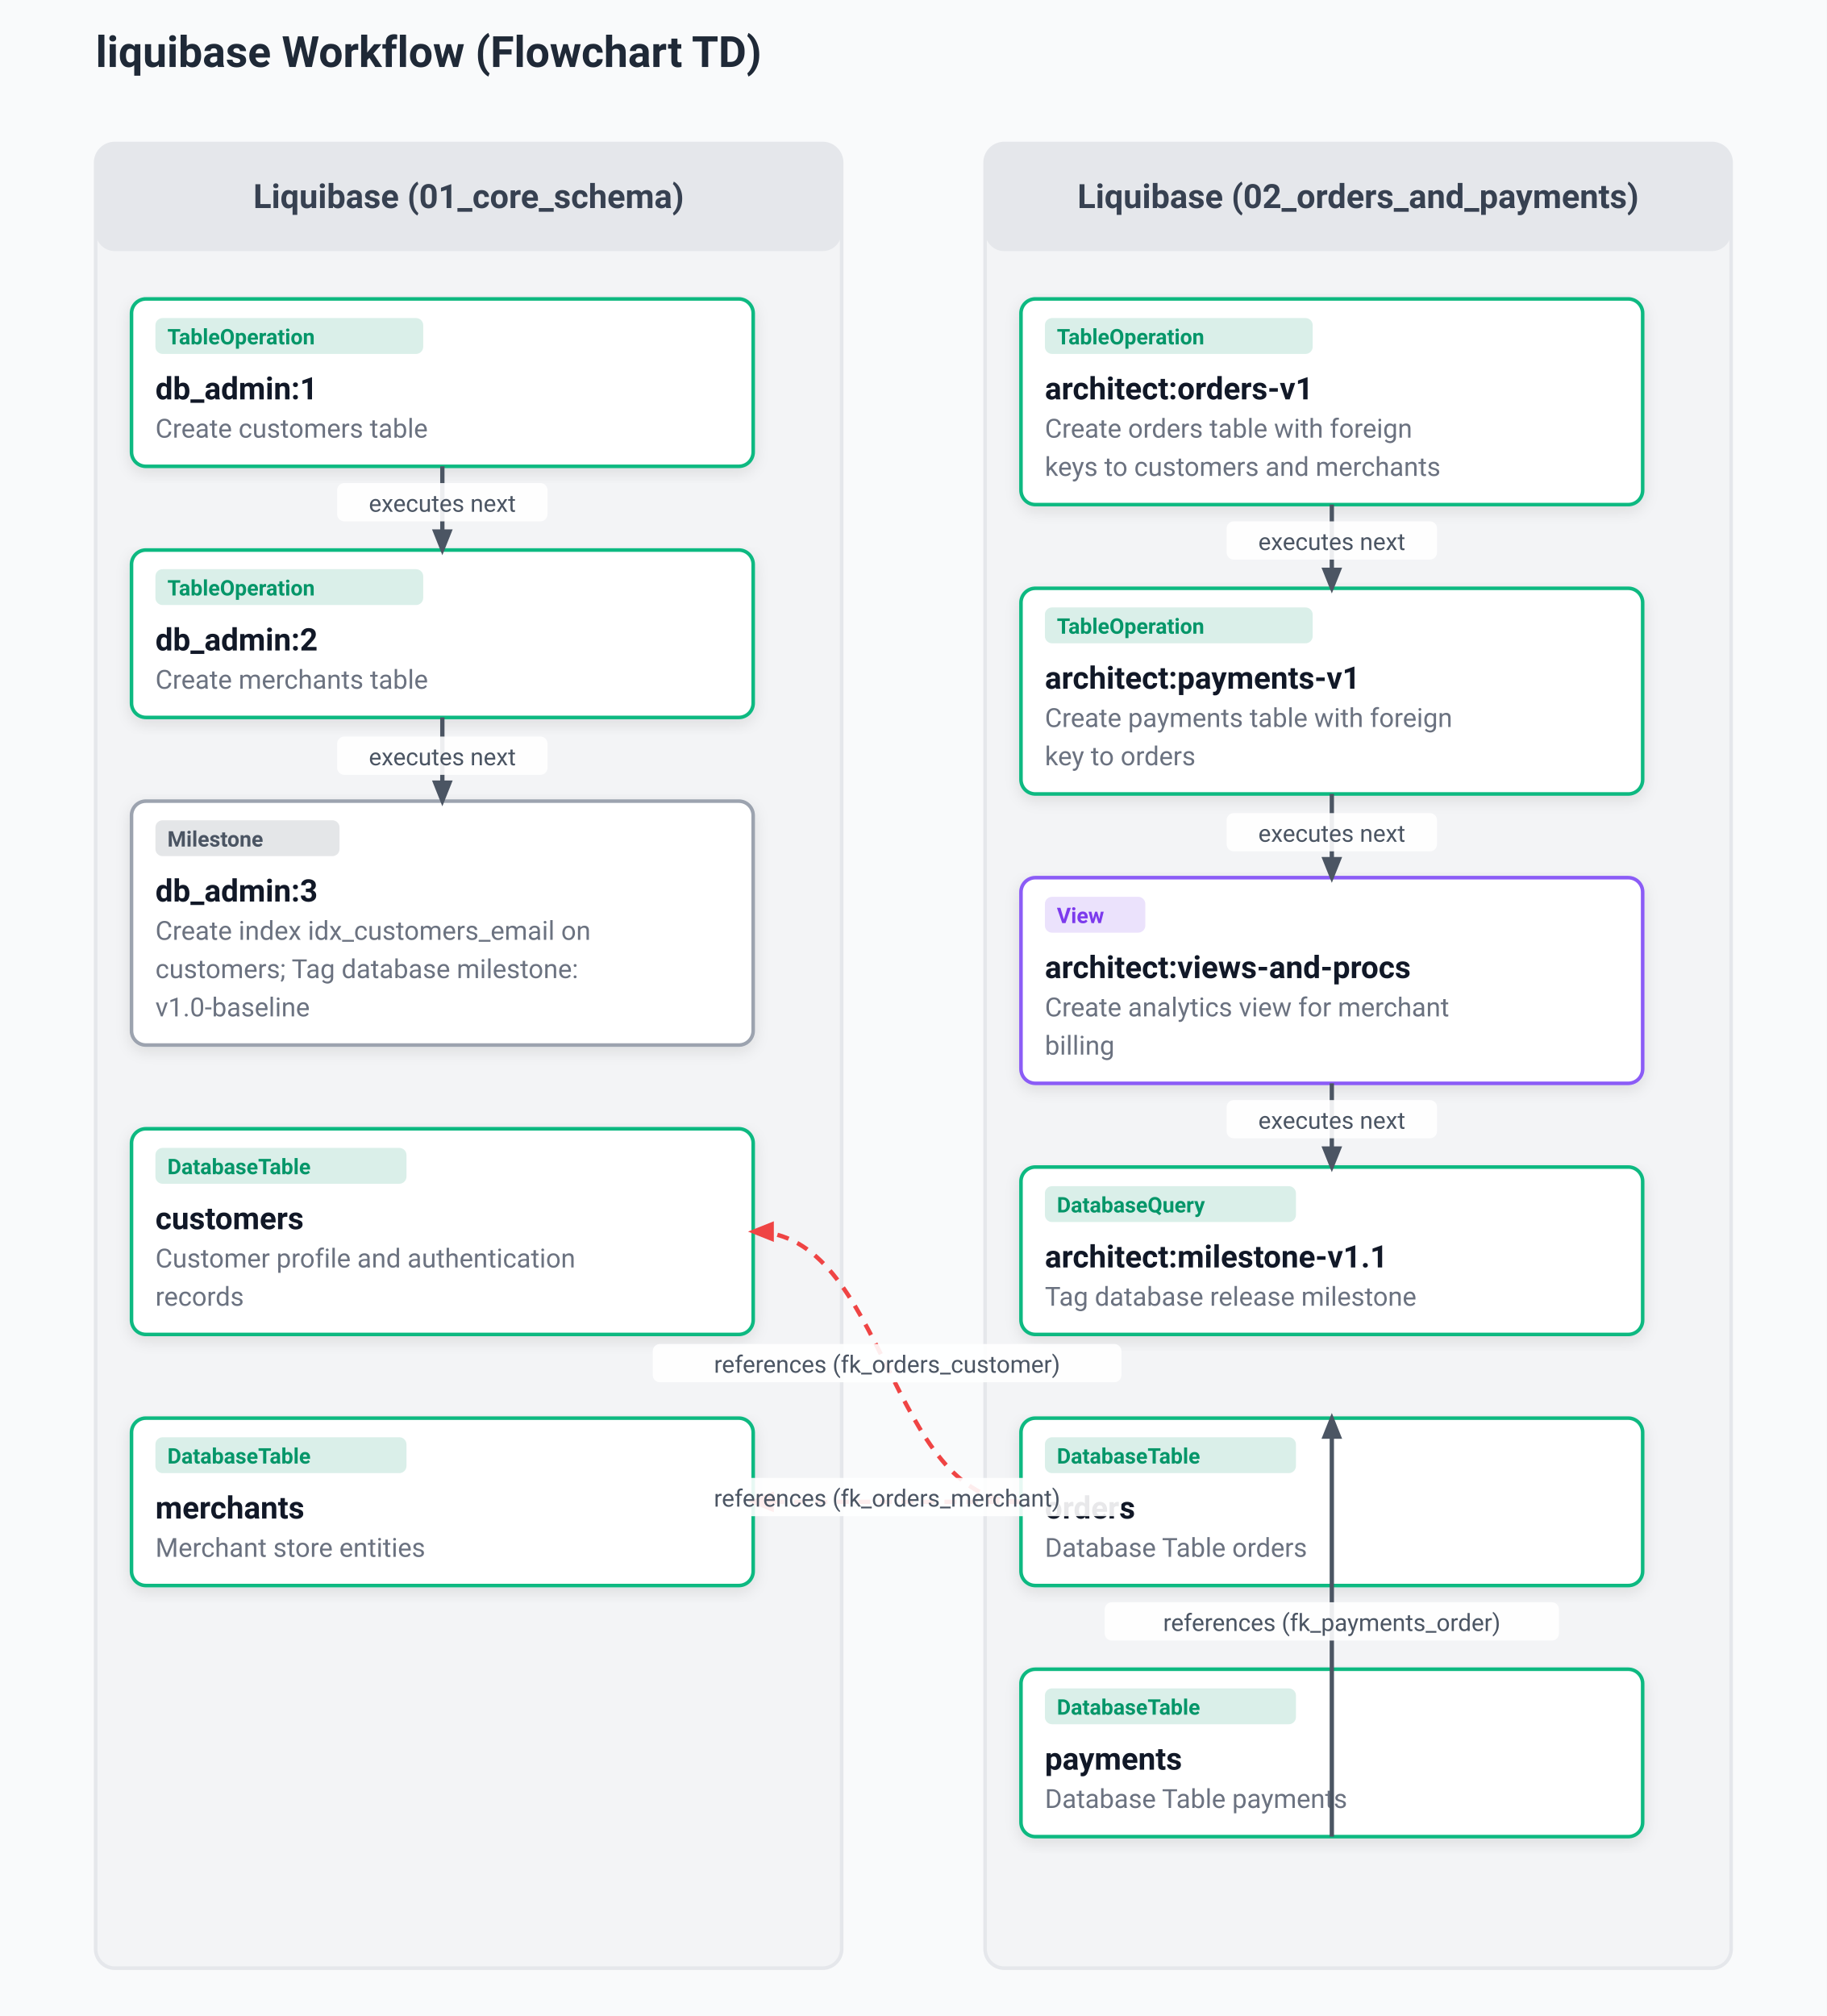
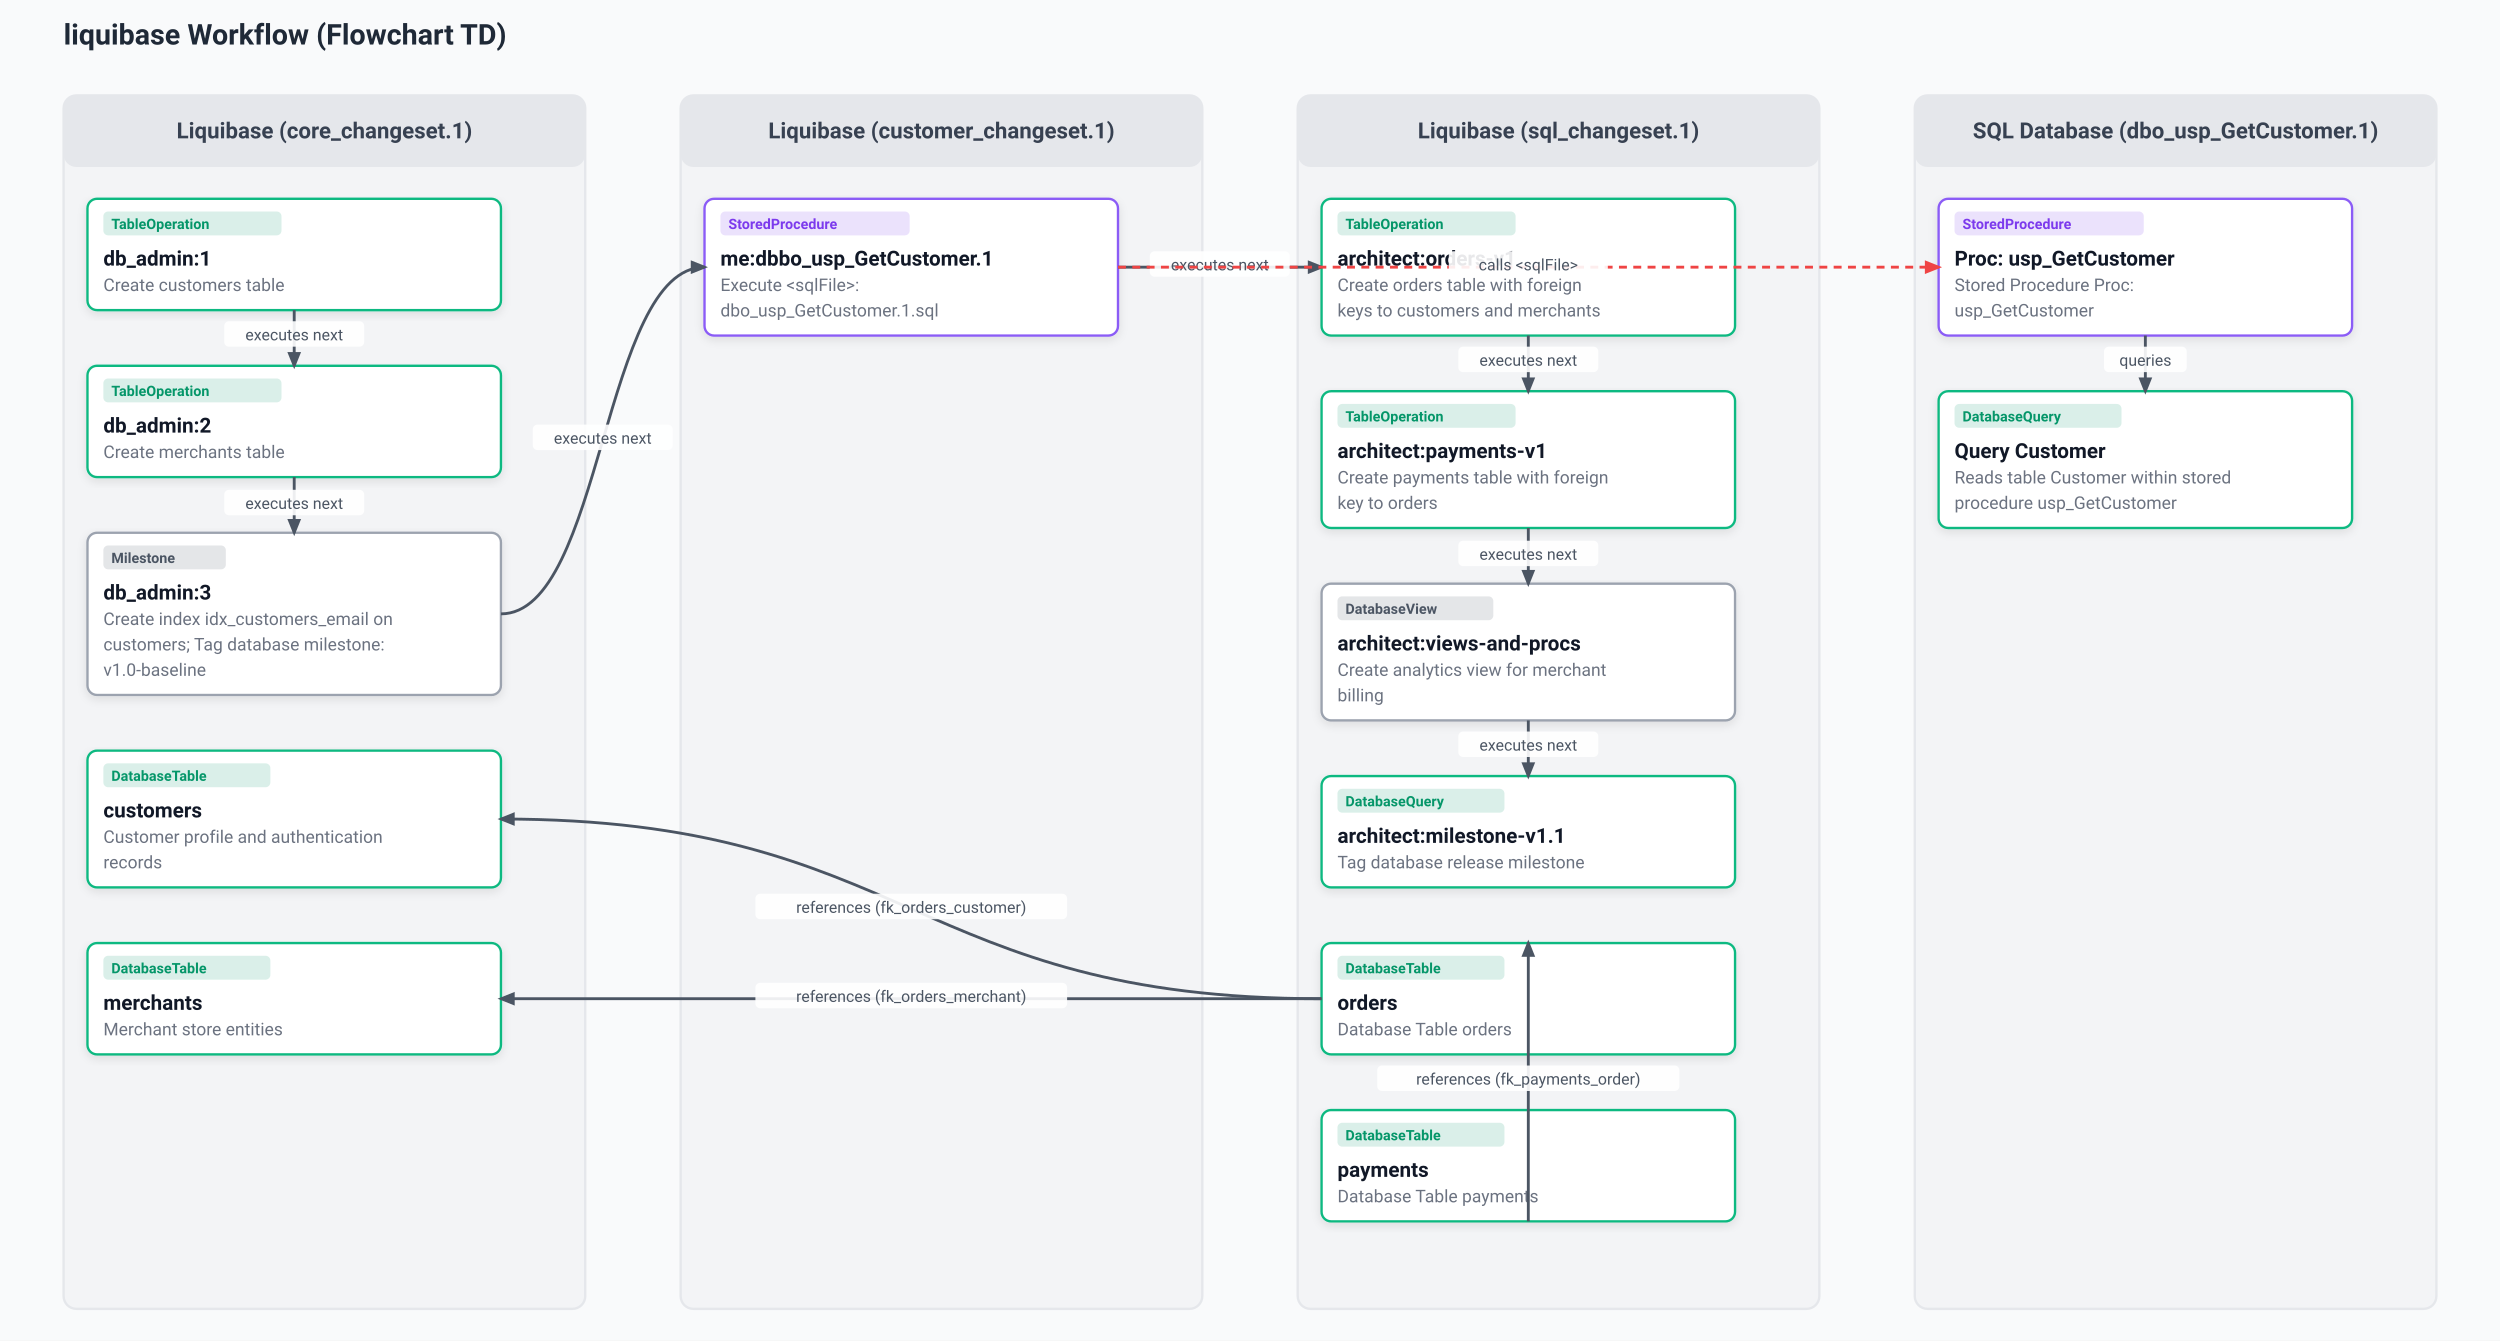
- <svg xmlns="http://www.w3.org/2000/svg" viewBox="0 0 764 843" width="100%" height="100%">
+ <svg xmlns="http://www.w3.org/2000/svg" viewBox="0 0 1572 843" width="100%" height="100%">
  <defs>
    <marker id="arrow" viewBox="0 0 10 10" refX="8" refY="5" markerWidth="6" markerHeight="6" orient="auto-start-reverse">
      <path d="M 0 1 L 10 5 L 0 9 z" fill="#4B5563" />
    </marker>
    <marker id="seq-arrow" viewBox="0 0 10 10" refX="8" refY="5" markerWidth="6" markerHeight="6" orient="auto-start-reverse">
      <path d="M 0 1 L 10 5 L 0 9 z" fill="#2563EB" />
    </marker>
    <marker id="cross-arrow" viewBox="0 0 10 10" refX="8" refY="5" markerWidth="6" markerHeight="6" orient="auto-start-reverse">
      <path d="M 0 1 L 10 5 L 0 9 z" fill="#EF4444" />
    </marker>
    <marker id="milestone-arrow" viewBox="0 0 12 12" refX="9" refY="6" markerWidth="8" markerHeight="8" orient="auto-start-reverse">
      <path d="M 0 1 L 12 6 L 0 11 z" fill="#6366F1" />
    </marker>
    <filter id="shadow" x="-5%" y="-5%" width="115%" height="115%">
      <feDropShadow dx="0" dy="2" stdDeviation="3" flood-opacity="0.1" />
    </filter>
  </defs>
  <style>
  .title { font-family: -apple-system, BlinkMacSystemFont, "Segoe UI", Roboto, sans-serif; font-size: 18px; font-weight: bold; fill: #1F2937; }
  .lane-title { font-family: -apple-system, BlinkMacSystemFont, "Segoe UI", Roboto, sans-serif; font-size: 14px; font-weight: 600; fill: #374151; }
  .node-title { font-family: -apple-system, BlinkMacSystemFont, "Segoe UI", Roboto, sans-serif; font-size: 13px; font-weight: 600; fill: #111827; }
  .node-desc { font-family: -apple-system, BlinkMacSystemFont, "Segoe UI", Roboto, sans-serif; font-size: 11px; fill: #6B7280; }
  .node-badge { font-family: -apple-system, BlinkMacSystemFont, "Segoe UI", Roboto, sans-serif; font-size: 9px; font-weight: bold; }
  .edge-label { font-family: -apple-system, BlinkMacSystemFont, "Segoe UI", Roboto, sans-serif; font-size: 10px; fill: #4B5563; }
  .state-label { font-family: -apple-system, BlinkMacSystemFont, "Segoe UI", Roboto, sans-serif; font-size: 11px; font-weight: 600; }
</style>
  <rect width="100%" height="100%" fill="#F9FAFB" />
  <text x="40" y="28" class="title">liquibase Workflow (Flowchart TD)</text>
-   <rect x="40" y="60" width="312" height="763" rx="8" fill="#F3F4F6" stroke="#E5E7EB" stroke-width="1.5" />
-   <rect x="40" y="60" width="312" height="45" rx="8" fill="#E5E7EB" />
-   <text x="196" y="87" class="lane-title" text-anchor="middle">Liquibase (01_core_schema)</text>
+   <rect x="40" y="60" width="328" height="763" rx="8" fill="#F3F4F6" stroke="#E5E7EB" stroke-width="1.5" />
+   <rect x="40" y="60" width="328" height="45" rx="8" fill="#E5E7EB" />
+   <text x="204" y="87" class="lane-title" text-anchor="middle">Liquibase (core_changeset.1)</text>
  <rect x="55" y="125" width="260" height="70" rx="6" fill="#FFFFFF" stroke="#10B981" stroke-width="1.5" filter="url(#shadow)" />
  <rect x="65" y="133" width="112" height="15" rx="3" fill="#059669" opacity="0.15" />
  <text x="70" y="144" class="node-badge" fill="#059669">TableOperation</text>
  <text x="65" y="167" class="node-title">db_admin:1</text>
  <text x="65" y="183" class="node-desc">Create customers table</text>
  <rect x="55" y="230" width="260" height="70" rx="6" fill="#FFFFFF" stroke="#10B981" stroke-width="1.5" filter="url(#shadow)" />
  <rect x="65" y="238" width="112" height="15" rx="3" fill="#059669" opacity="0.15" />
  <text x="70" y="249" class="node-badge" fill="#059669">TableOperation</text>
  <text x="65" y="272" class="node-title">db_admin:2</text>
  <text x="65" y="288" class="node-desc">Create merchants table</text>
  <rect x="55" y="335" width="260" height="102" rx="6" fill="#FFFFFF" stroke="#9CA3AF" stroke-width="1.5" filter="url(#shadow)" />
  <rect x="65" y="343" width="77" height="15" rx="3" fill="#4B5563" opacity="0.15" />
  <text x="70" y="354" class="node-badge" fill="#4B5563">Milestone</text>
  <text x="65" y="377" class="node-title">db_admin:3</text>
  <text x="65" y="393" class="node-desc">Create index idx_customers_email on</text>
  <text x="65" y="409" class="node-desc">customers; Tag database milestone:</text>
  <text x="65" y="425" class="node-desc">v1.0-baseline</text>
  <rect x="55" y="472" width="260" height="86" rx="6" fill="#FFFFFF" stroke="#10B981" stroke-width="1.5" filter="url(#shadow)" />
  <rect x="65" y="480" width="105" height="15" rx="3" fill="#059669" opacity="0.15" />
  <text x="70" y="491" class="node-badge" fill="#059669">DatabaseTable</text>
  <text x="65" y="514" class="node-title">customers</text>
  <text x="65" y="530" class="node-desc">Customer profile and authentication</text>
  <text x="65" y="546" class="node-desc">records</text>
  <rect x="55" y="593" width="260" height="70" rx="6" fill="#FFFFFF" stroke="#10B981" stroke-width="1.5" filter="url(#shadow)" />
  <rect x="65" y="601" width="105" height="15" rx="3" fill="#059669" opacity="0.15" />
  <text x="70" y="612" class="node-badge" fill="#059669">DatabaseTable</text>
  <text x="65" y="635" class="node-title">merchants</text>
  <text x="65" y="651" class="node-desc">Merchant store entities</text>
-   <rect x="412" y="60" width="312" height="763" rx="8" fill="#F3F4F6" stroke="#E5E7EB" stroke-width="1.5" />
-   <rect x="412" y="60" width="312" height="45" rx="8" fill="#E5E7EB" />
-   <text x="568" y="87" class="lane-title" text-anchor="middle">Liquibase (02_orders_and_payments)</text>
-   <rect x="427" y="125" width="260" height="86" rx="6" fill="#FFFFFF" stroke="#10B981" stroke-width="1.5" filter="url(#shadow)" />
-   <rect x="437" y="133" width="112" height="15" rx="3" fill="#059669" opacity="0.15" />
-   <text x="442" y="144" class="node-badge" fill="#059669">TableOperation</text>
-   <text x="437" y="167" class="node-title">architect:orders-v1</text>
-   <text x="437" y="183" class="node-desc">Create orders table with foreign</text>
-   <text x="437" y="199" class="node-desc">keys to customers and merchants</text>
-   <rect x="427" y="246" width="260" height="86" rx="6" fill="#FFFFFF" stroke="#10B981" stroke-width="1.5" filter="url(#shadow)" />
-   <rect x="437" y="254" width="112" height="15" rx="3" fill="#059669" opacity="0.15" />
-   <text x="442" y="265" class="node-badge" fill="#059669">TableOperation</text>
-   <text x="437" y="288" class="node-title">architect:payments-v1</text>
-   <text x="437" y="304" class="node-desc">Create payments table with foreign</text>
-   <text x="437" y="320" class="node-desc">key to orders</text>
-   <rect x="427" y="367" width="260" height="86" rx="6" fill="#FFFFFF" stroke="#8B5CF6" stroke-width="1.5" filter="url(#shadow)" />
-   <rect x="437" y="375" width="42" height="15" rx="3" fill="#7C3AED" opacity="0.15" />
-   <text x="442" y="386" class="node-badge" fill="#7C3AED">View</text>
-   <text x="437" y="409" class="node-title">architect:views-and-procs</text>
-   <text x="437" y="425" class="node-desc">Create analytics view for merchant</text>
-   <text x="437" y="441" class="node-desc">billing</text>
-   <rect x="427" y="488" width="260" height="70" rx="6" fill="#FFFFFF" stroke="#10B981" stroke-width="1.5" filter="url(#shadow)" />
-   <rect x="437" y="496" width="105" height="15" rx="3" fill="#059669" opacity="0.15" />
-   <text x="442" y="507" class="node-badge" fill="#059669">DatabaseQuery</text>
-   <text x="437" y="530" class="node-title">architect:milestone-v1.1</text>
-   <text x="437" y="546" class="node-desc">Tag database release milestone</text>
-   <rect x="427" y="593" width="260" height="70" rx="6" fill="#FFFFFF" stroke="#10B981" stroke-width="1.5" filter="url(#shadow)" />
-   <rect x="437" y="601" width="105" height="15" rx="3" fill="#059669" opacity="0.15" />
-   <text x="442" y="612" class="node-badge" fill="#059669">DatabaseTable</text>
-   <text x="437" y="635" class="node-title">orders</text>
-   <text x="437" y="651" class="node-desc">Database Table orders</text>
-   <rect x="427" y="698" width="260" height="70" rx="6" fill="#FFFFFF" stroke="#10B981" stroke-width="1.5" filter="url(#shadow)" />
-   <rect x="437" y="706" width="105" height="15" rx="3" fill="#059669" opacity="0.15" />
-   <text x="442" y="717" class="node-badge" fill="#059669">DatabaseTable</text>
-   <text x="437" y="740" class="node-title">payments</text>
-   <text x="437" y="756" class="node-desc">Database Table payments</text>
+   <rect x="428" y="60" width="328" height="763" rx="8" fill="#F3F4F6" stroke="#E5E7EB" stroke-width="1.5" />
+   <rect x="428" y="60" width="328" height="45" rx="8" fill="#E5E7EB" />
+   <text x="592" y="87" class="lane-title" text-anchor="middle">Liquibase (customer_changeset.1)</text>
+   <rect x="443" y="125" width="260" height="86" rx="6" fill="#FFFFFF" stroke="#8B5CF6" stroke-width="1.5" filter="url(#shadow)" />
+   <rect x="453" y="133" width="119" height="15" rx="3" fill="#7C3AED" opacity="0.15" />
+   <text x="458" y="144" class="node-badge" fill="#7C3AED">StoredProcedure</text>
+   <text x="453" y="167" class="node-title">me:dbbo_usp_GetCustomer.1</text>
+   <text x="453" y="183" class="node-desc">Execute &lt;sqlFile&gt;:</text>
+   <text x="453" y="199" class="node-desc">dbo_usp_GetCustomer.1.sql</text>
+   <rect x="816" y="60" width="328" height="763" rx="8" fill="#F3F4F6" stroke="#E5E7EB" stroke-width="1.5" />
+   <rect x="816" y="60" width="328" height="45" rx="8" fill="#E5E7EB" />
+   <text x="980" y="87" class="lane-title" text-anchor="middle">Liquibase (sql_changeset.1)</text>
+   <rect x="831" y="125" width="260" height="86" rx="6" fill="#FFFFFF" stroke="#10B981" stroke-width="1.5" filter="url(#shadow)" />
+   <rect x="841" y="133" width="112" height="15" rx="3" fill="#059669" opacity="0.15" />
+   <text x="846" y="144" class="node-badge" fill="#059669">TableOperation</text>
+   <text x="841" y="167" class="node-title">architect:orders-v1</text>
+   <text x="841" y="183" class="node-desc">Create orders table with foreign</text>
+   <text x="841" y="199" class="node-desc">keys to customers and merchants</text>
+   <rect x="831" y="246" width="260" height="86" rx="6" fill="#FFFFFF" stroke="#10B981" stroke-width="1.5" filter="url(#shadow)" />
+   <rect x="841" y="254" width="112" height="15" rx="3" fill="#059669" opacity="0.15" />
+   <text x="846" y="265" class="node-badge" fill="#059669">TableOperation</text>
+   <text x="841" y="288" class="node-title">architect:payments-v1</text>
+   <text x="841" y="304" class="node-desc">Create payments table with foreign</text>
+   <text x="841" y="320" class="node-desc">key to orders</text>
+   <rect x="831" y="367" width="260" height="86" rx="6" fill="#FFFFFF" stroke="#9CA3AF" stroke-width="1.5" filter="url(#shadow)" />
+   <rect x="841" y="375" width="98" height="15" rx="3" fill="#4B5563" opacity="0.15" />
+   <text x="846" y="386" class="node-badge" fill="#4B5563">DatabaseView</text>
+   <text x="841" y="409" class="node-title">architect:views-and-procs</text>
+   <text x="841" y="425" class="node-desc">Create analytics view for merchant</text>
+   <text x="841" y="441" class="node-desc">billing</text>
+   <rect x="831" y="488" width="260" height="70" rx="6" fill="#FFFFFF" stroke="#10B981" stroke-width="1.5" filter="url(#shadow)" />
+   <rect x="841" y="496" width="105" height="15" rx="3" fill="#059669" opacity="0.15" />
+   <text x="846" y="507" class="node-badge" fill="#059669">DatabaseQuery</text>
+   <text x="841" y="530" class="node-title">architect:milestone-v1.1</text>
+   <text x="841" y="546" class="node-desc">Tag database release milestone</text>
+   <rect x="831" y="593" width="260" height="70" rx="6" fill="#FFFFFF" stroke="#10B981" stroke-width="1.5" filter="url(#shadow)" />
+   <rect x="841" y="601" width="105" height="15" rx="3" fill="#059669" opacity="0.15" />
+   <text x="846" y="612" class="node-badge" fill="#059669">DatabaseTable</text>
+   <text x="841" y="635" class="node-title">orders</text>
+   <text x="841" y="651" class="node-desc">Database Table orders</text>
+   <rect x="831" y="698" width="260" height="70" rx="6" fill="#FFFFFF" stroke="#10B981" stroke-width="1.5" filter="url(#shadow)" />
+   <rect x="841" y="706" width="105" height="15" rx="3" fill="#059669" opacity="0.15" />
+   <text x="846" y="717" class="node-badge" fill="#059669">DatabaseTable</text>
+   <text x="841" y="740" class="node-title">payments</text>
+   <text x="841" y="756" class="node-desc">Database Table payments</text>
+   <rect x="1204" y="60" width="328" height="763" rx="8" fill="#F3F4F6" stroke="#E5E7EB" stroke-width="1.5" />
+   <rect x="1204" y="60" width="328" height="45" rx="8" fill="#E5E7EB" />
+   <text x="1368" y="87" class="lane-title" text-anchor="middle">SQL Database (dbo_usp_GetCustomer.1)</text>
+   <rect x="1219" y="125" width="260" height="86" rx="6" fill="#FFFFFF" stroke="#8B5CF6" stroke-width="1.5" filter="url(#shadow)" />
+   <rect x="1229" y="133" width="119" height="15" rx="3" fill="#7C3AED" opacity="0.15" />
+   <text x="1234" y="144" class="node-badge" fill="#7C3AED">StoredProcedure</text>
+   <text x="1229" y="167" class="node-title">Proc: usp_GetCustomer</text>
+   <text x="1229" y="183" class="node-desc">Stored Procedure Proc:</text>
+   <text x="1229" y="199" class="node-desc">usp_GetCustomer</text>
+   <rect x="1219" y="246" width="260" height="86" rx="6" fill="#FFFFFF" stroke="#10B981" stroke-width="1.5" filter="url(#shadow)" />
+   <rect x="1229" y="254" width="105" height="15" rx="3" fill="#059669" opacity="0.15" />
+   <text x="1234" y="265" class="node-badge" fill="#059669">DatabaseQuery</text>
+   <text x="1229" y="288" class="node-title">Query Customer</text>
+   <text x="1229" y="304" class="node-desc">Reads table Customer within stored</text>
+   <text x="1229" y="320" class="node-desc">procedure usp_GetCustomer</text>
  <path d="M 185 195 L 185 230" fill="none" stroke="#4B5563" stroke-width="1.8" marker-end="url(#arrow)" />
  <rect x="141" y="202" width="88" height="16" rx="3" fill="#FFFFFF" opacity="0.9" />
  <text x="185" y="214" class="edge-label" text-anchor="middle">executes next</text>
  <path d="M 185 300 L 185 335" fill="none" stroke="#4B5563" stroke-width="1.8" marker-end="url(#arrow)" />
  <rect x="141" y="308" width="88" height="16" rx="3" fill="#FFFFFF" opacity="0.9" />
  <text x="185" y="320" class="edge-label" text-anchor="middle">executes next</text>
-   <path d="M 557 211 L 557 246" fill="none" stroke="#4B5563" stroke-width="1.8" marker-end="url(#arrow)" />
-   <rect x="513" y="218" width="88" height="16" rx="3" fill="#FFFFFF" opacity="0.9" />
-   <text x="557" y="230" class="edge-label" text-anchor="middle">executes next</text>
-   <path d="M 557 332 L 557 367" fill="none" stroke="#4B5563" stroke-width="1.8" marker-end="url(#arrow)" />
-   <rect x="513" y="340" width="88" height="16" rx="3" fill="#FFFFFF" opacity="0.9" />
-   <text x="557" y="352" class="edge-label" text-anchor="middle">executes next</text>
-   <path d="M 557 453 L 557 488" fill="none" stroke="#4B5563" stroke-width="1.8" marker-end="url(#arrow)" />
-   <rect x="513" y="460" width="88" height="16" rx="3" fill="#FFFFFF" opacity="0.9" />
-   <text x="557" y="472" class="edge-label" text-anchor="middle">executes next</text>
-   <path d="M 557 768 L 557 593" fill="none" stroke="#4B5563" stroke-width="1.8" marker-end="url(#arrow)" />
-   <rect x="462" y="670" width="190" height="16" rx="3" fill="#FFFFFF" opacity="0.9" />
-   <text x="557" y="682" class="edge-label" text-anchor="middle">references (fk_payments_order)</text>
-   <path d="M 427 628 C 371 628, 371 515, 315 515" fill="none" stroke="#EF4444" stroke-width="1.8" marker-end="url(#cross-arrow)" stroke-dasharray="5,4" />
-   <rect x="273" y="562" width="196" height="16" rx="3" fill="#FFFFFF" opacity="0.9" />
-   <text x="371" y="574" class="edge-label" text-anchor="middle">references (fk_orders_customer)</text>
-   <path d="M 427 628 C 371 628, 371 628, 315 628" fill="none" stroke="#EF4444" stroke-width="1.8" marker-end="url(#cross-arrow)" stroke-dasharray="5,4" />
-   <rect x="273" y="618" width="196" height="16" rx="3" fill="#FFFFFF" opacity="0.9" />
-   <text x="371" y="630" class="edge-label" text-anchor="middle">references (fk_orders_merchant)</text>
+   <path d="M 315 386 C 379 386, 379 168, 443 168" fill="none" stroke="#4B5563" stroke-width="1.8" marker-end="url(#arrow)" />
+   <rect x="335" y="267" width="88" height="16" rx="3" fill="#FFFFFF" opacity="0.9" />
+   <text x="379" y="279" class="edge-label" text-anchor="middle">executes next</text>
+   <path d="M 703 168 C 767 168, 767 168, 831 168" fill="none" stroke="#4B5563" stroke-width="1.8" marker-end="url(#arrow)" />
+   <rect x="723" y="158" width="88" height="16" rx="3" fill="#FFFFFF" opacity="0.9" />
+   <text x="767" y="170" class="edge-label" text-anchor="middle">executes next</text>
+   <path d="M 961 211 L 961 246" fill="none" stroke="#4B5563" stroke-width="1.8" marker-end="url(#arrow)" />
+   <rect x="917" y="218" width="88" height="16" rx="3" fill="#FFFFFF" opacity="0.9" />
+   <text x="961" y="230" class="edge-label" text-anchor="middle">executes next</text>
+   <path d="M 961 332 L 961 367" fill="none" stroke="#4B5563" stroke-width="1.8" marker-end="url(#arrow)" />
+   <rect x="917" y="340" width="88" height="16" rx="3" fill="#FFFFFF" opacity="0.9" />
+   <text x="961" y="352" class="edge-label" text-anchor="middle">executes next</text>
+   <path d="M 961 453 L 961 488" fill="none" stroke="#4B5563" stroke-width="1.8" marker-end="url(#arrow)" />
+   <rect x="917" y="460" width="88" height="16" rx="3" fill="#FFFFFF" opacity="0.9" />
+   <text x="961" y="472" class="edge-label" text-anchor="middle">executes next</text>
+   <path d="M 831 628 C 573 628, 573 515, 315 515" fill="none" stroke="#4B5563" stroke-width="1.8" marker-end="url(#arrow)" />
+   <rect x="475" y="562" width="196" height="16" rx="3" fill="#FFFFFF" opacity="0.9" />
+   <text x="573" y="574" class="edge-label" text-anchor="middle">references (fk_orders_customer)</text>
+   <path d="M 831 628 C 573 628, 573 628, 315 628" fill="none" stroke="#4B5563" stroke-width="1.8" marker-end="url(#arrow)" />
+   <rect x="475" y="618" width="196" height="16" rx="3" fill="#FFFFFF" opacity="0.9" />
+   <text x="573" y="630" class="edge-label" text-anchor="middle">references (fk_orders_merchant)</text>
+   <path d="M 961 768 L 961 593" fill="none" stroke="#4B5563" stroke-width="1.8" marker-end="url(#arrow)" />
+   <rect x="866" y="670" width="190" height="16" rx="3" fill="#FFFFFF" opacity="0.9" />
+   <text x="961" y="682" class="edge-label" text-anchor="middle">references (fk_payments_order)</text>
+   <path d="M 1349 211 L 1349 246" fill="none" stroke="#4B5563" stroke-width="1.8" marker-end="url(#arrow)" />
+   <rect x="1323" y="218" width="52" height="16" rx="3" fill="#FFFFFF" opacity="0.9" />
+   <text x="1349" y="230" class="edge-label" text-anchor="middle">queries</text>
+   <path d="M 703 168 C 961 168, 961 168, 1219 168" fill="none" stroke="#EF4444" stroke-width="1.8" marker-end="url(#cross-arrow)" stroke-dasharray="5,4" />
+   <rect x="911" y="158" width="100" height="16" rx="3" fill="#FFFFFF" opacity="0.9" />
+   <text x="961" y="170" class="edge-label" text-anchor="middle">calls &lt;sqlFile&gt;</text>
</svg>
